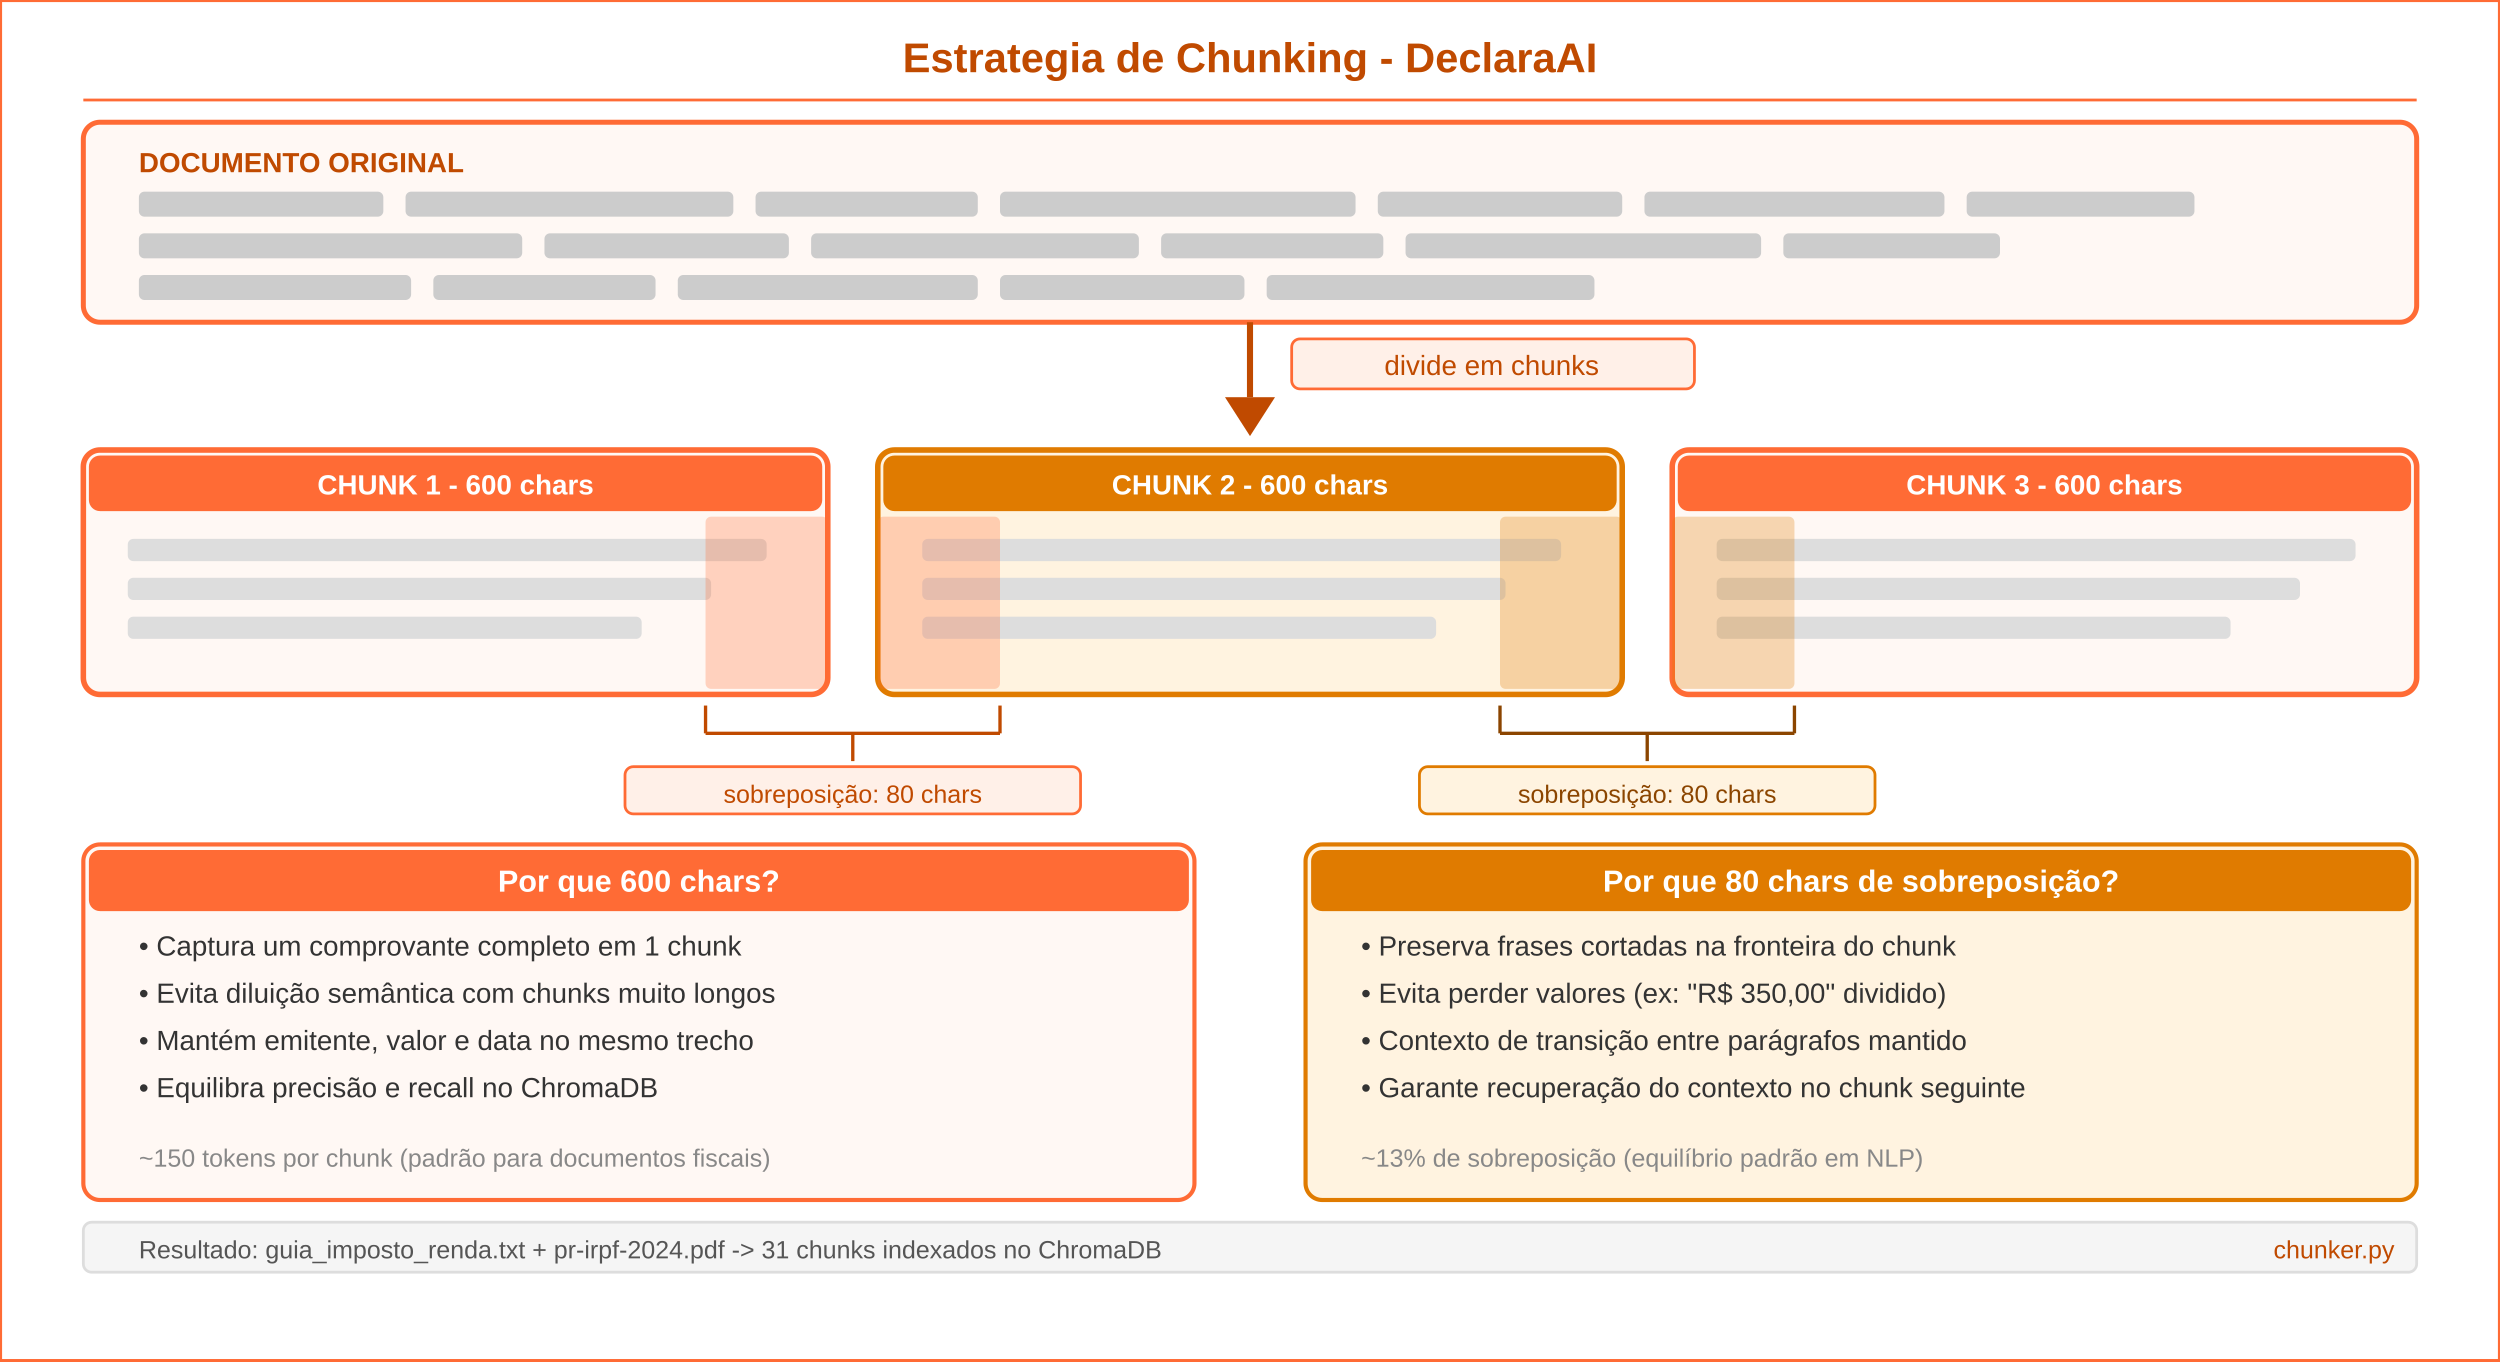
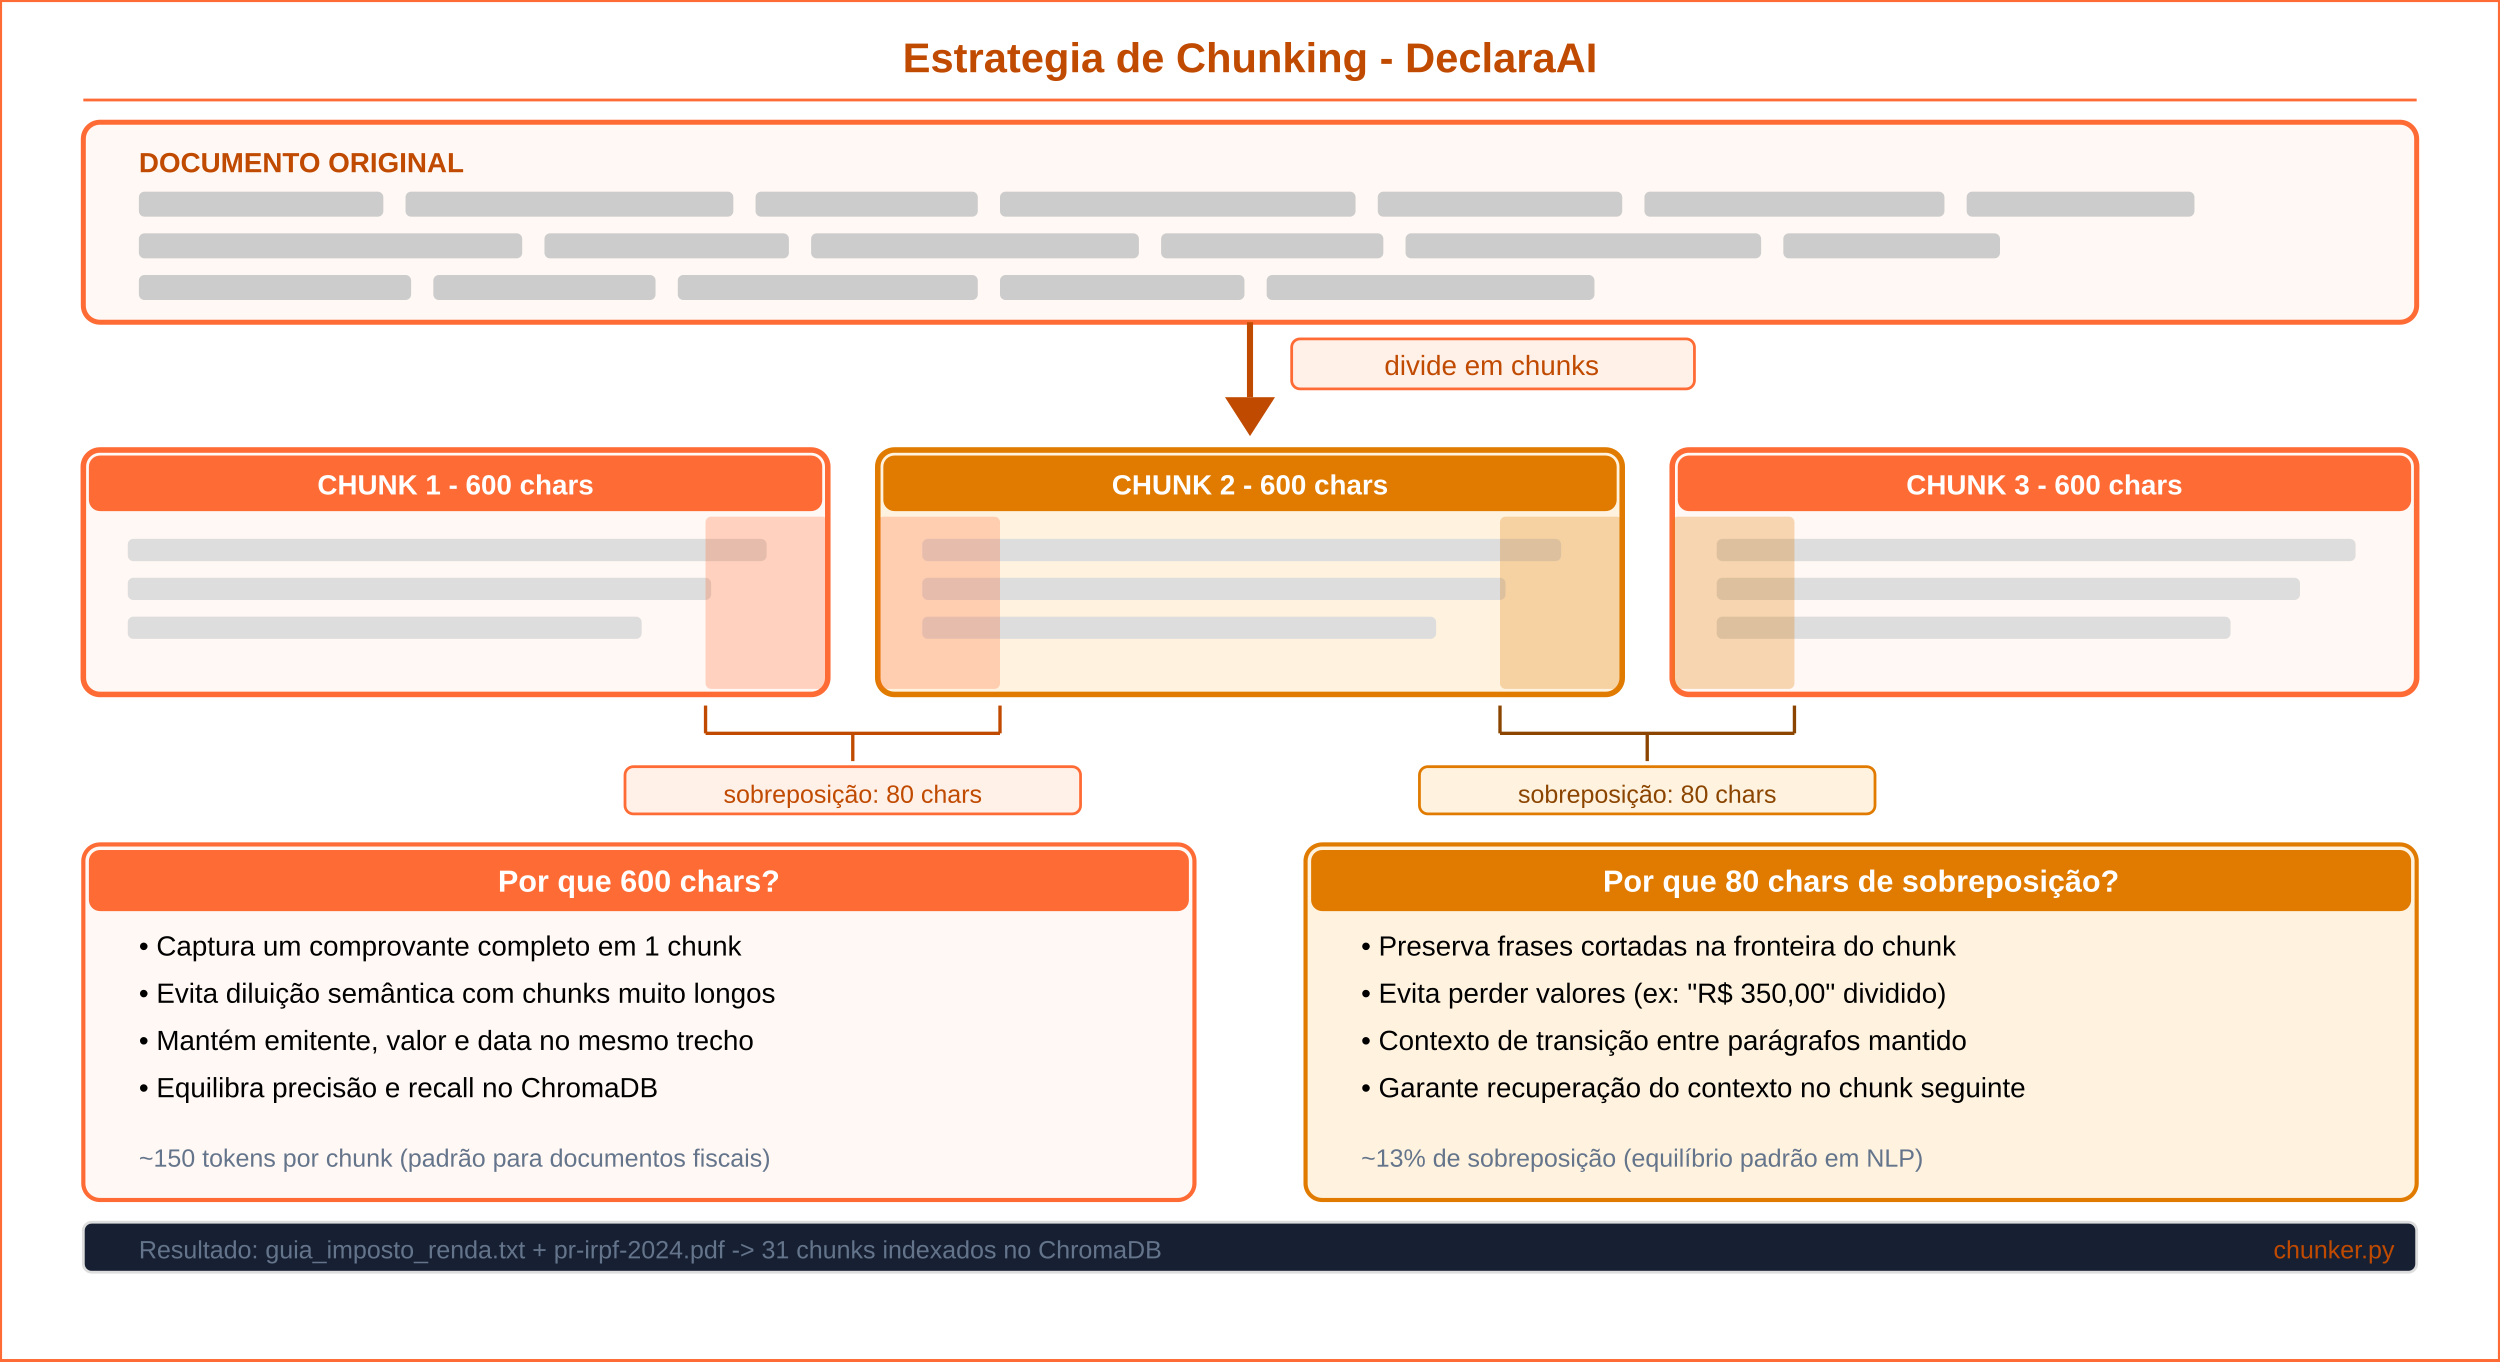
<svg xmlns="http://www.w3.org/2000/svg" viewBox="0 0 900 490" width="900" height="490">
  <rect x="0" y="0" width="900" height="490" fill="#FFFFFF" />
  <rect x="0" y="0" width="900" height="490" fill="none" stroke="#FF6B35" stroke-width="1.5" />
  <text x="450" y="26" text-anchor="middle" font-family="Arial,Helvetica,sans-serif" font-size="15" font-weight="bold" fill="#C04A00">
    Estrategia de Chunking - DeclaraAI
  </text>
  <line x1="30" y1="36" x2="870" y2="36" stroke="#FF6B35" stroke-width="1" />
  <rect x="30" y="44" width="840" height="72" rx="6" fill="#FFF8F4" stroke="#FF6B35" stroke-width="1.8" />
  <text x="50" y="62" font-family="Arial,Helvetica,sans-serif" font-size="10" font-weight="bold" fill="#C04A00">DOCUMENTO ORIGINAL</text>
  <rect x="50" y="69" width="88" height="9" rx="2" fill="#CCCCCC" />
  <rect x="146" y="69" width="118" height="9" rx="2" fill="#CCCCCC" />
  <rect x="272" y="69" width="80" height="9" rx="2" fill="#CCCCCC" />
  <rect x="360" y="69" width="128" height="9" rx="2" fill="#CCCCCC" />
  <rect x="496" y="69" width="88" height="9" rx="2" fill="#CCCCCC" />
  <rect x="592" y="69" width="108" height="9" rx="2" fill="#CCCCCC" />
  <rect x="708" y="69" width="82" height="9" rx="2" fill="#CCCCCC" />
  <rect x="50" y="84" width="138" height="9" rx="2" fill="#CCCCCC" />
  <rect x="196" y="84" width="88" height="9" rx="2" fill="#CCCCCC" />
  <rect x="292" y="84" width="118" height="9" rx="2" fill="#CCCCCC" />
  <rect x="418" y="84" width="80" height="9" rx="2" fill="#CCCCCC" />
  <rect x="506" y="84" width="128" height="9" rx="2" fill="#CCCCCC" />
  <rect x="642" y="84" width="78" height="9" rx="2" fill="#CCCCCC" />
  <rect x="50" y="99" width="98" height="9" rx="2" fill="#CCCCCC" />
  <rect x="156" y="99" width="80" height="9" rx="2" fill="#CCCCCC" />
  <rect x="244" y="99" width="108" height="9" rx="2" fill="#CCCCCC" />
  <rect x="360" y="99" width="88" height="9" rx="2" fill="#CCCCCC" />
  <rect x="456" y="99" width="118" height="9" rx="2" fill="#CCCCCC" />
  <line x1="450" y1="116" x2="450" y2="143" stroke="#C04A00" stroke-width="2.2" />
  <polygon points="441,143 459,143 450,157" fill="#C04A00" />
  <rect x="465" y="122" width="145" height="18" rx="3" fill="#FFF0E8" stroke="#FF6B35" stroke-width="1" />
  <text x="537" y="135" text-anchor="middle" font-family="Arial,Helvetica,sans-serif" font-size="10" fill="#C04A00">divide em chunks</text>
  <rect x="30" y="162" width="268" height="88" rx="6" fill="#FFF8F4" stroke="#FF6B35" stroke-width="2" />
  <rect x="32" y="164" width="264" height="20" rx="4" fill="#FF6B35" />
  <text x="164" y="178" text-anchor="middle" font-family="Arial,Helvetica,sans-serif" font-size="10" font-weight="bold" fill="#FFFFFF">CHUNK 1 - 600 chars</text>
  <rect x="46" y="194" width="230" height="8" rx="2" fill="#DDDDDD" />
  <rect x="46" y="208" width="210" height="8" rx="2" fill="#DDDDDD" />
  <rect x="46" y="222" width="185" height="8" rx="2" fill="#DDDDDD" />
  <rect x="316" y="162" width="268" height="88" rx="6" fill="#FFF3E0" stroke="#E07B00" stroke-width="2" />
  <rect x="318" y="164" width="264" height="20" rx="4" fill="#E07B00" />
  <text x="450" y="178" text-anchor="middle" font-family="Arial,Helvetica,sans-serif" font-size="10" font-weight="bold" fill="#FFFFFF">CHUNK 2 - 600 chars</text>
  <rect x="332" y="194" width="230" height="8" rx="2" fill="#DDDDDD" />
  <rect x="332" y="208" width="210" height="8" rx="2" fill="#DDDDDD" />
  <rect x="332" y="222" width="185" height="8" rx="2" fill="#DDDDDD" />
  <rect x="602" y="162" width="268" height="88" rx="6" fill="#FFF8F4" stroke="#FF6B35" stroke-width="2" />
  <rect x="604" y="164" width="264" height="20" rx="4" fill="#FF6B35" />
  <text x="736" y="178" text-anchor="middle" font-family="Arial,Helvetica,sans-serif" font-size="10" font-weight="bold" fill="#FFFFFF">CHUNK 3 - 600 chars</text>
  <rect x="618" y="194" width="230" height="8" rx="2" fill="#DDDDDD" />
  <rect x="618" y="208" width="210" height="8" rx="2" fill="#DDDDDD" />
  <rect x="618" y="222" width="185" height="8" rx="2" fill="#DDDDDD" />
  <rect x="254" y="186" width="44" height="62" rx="2" fill="#FF6B35" fill-opacity="0.28" />
  <rect x="316" y="186" width="44" height="62" rx="2" fill="#FF6B35" fill-opacity="0.28" />
  <rect x="540" y="186" width="44" height="62" rx="2" fill="#E07B00" fill-opacity="0.28" />
  <rect x="602" y="186" width="44" height="62" rx="2" fill="#E07B00" fill-opacity="0.28" />
  <line x1="254" y1="254" x2="254" y2="264" stroke="#C04A00" stroke-width="1.2" />
  <line x1="360" y1="254" x2="360" y2="264" stroke="#C04A00" stroke-width="1.2" />
  <line x1="254" y1="264" x2="360" y2="264" stroke="#C04A00" stroke-width="1.2" />
  <line x1="307" y1="264" x2="307" y2="274" stroke="#C04A00" stroke-width="1.2" />
  <rect x="225" y="276" width="164" height="17" rx="3" fill="#FFF0E8" stroke="#FF6B35" stroke-width="1" />
  <text x="307" y="289" text-anchor="middle" font-family="Arial,Helvetica,sans-serif" font-size="9" fill="#C04A00">sobreposição: 80 chars</text>
  <line x1="540" y1="254" x2="540" y2="264" stroke="#8B4500" stroke-width="1.2" />
  <line x1="646" y1="254" x2="646" y2="264" stroke="#8B4500" stroke-width="1.2" />
  <line x1="540" y1="264" x2="646" y2="264" stroke="#8B4500" stroke-width="1.2" />
  <line x1="593" y1="264" x2="593" y2="274" stroke="#8B4500" stroke-width="1.2" />
  <rect x="511" y="276" width="164" height="17" rx="3" fill="#FFF3E0" stroke="#E07B00" stroke-width="1" />
  <text x="593" y="289" text-anchor="middle" font-family="Arial,Helvetica,sans-serif" font-size="9" fill="#8B4500">sobreposição: 80 chars</text>
  <rect x="30" y="304" width="400" height="128" rx="6" fill="#FFF8F4" stroke="#FF6B35" stroke-width="1.5" />
  <rect x="32" y="306" width="396" height="22" rx="4" fill="#FF6B35" />
  <text x="230" y="321" text-anchor="middle" font-family="Arial,Helvetica,sans-serif" font-size="11" font-weight="bold" fill="#FFFFFF">Por que 600 chars?</text>
-   <text x="50" y="344" font-family="Arial,Helvetica,sans-serif" font-size="10" fill="#333333">
+   <text x="50" y="344" font-family="Arial,Helvetica,sans-serif" font-size="10" fill="#E2E8F0333">
    • Captura um comprovante completo em 1 chunk
  </text>
-   <text x="50" y="361" font-family="Arial,Helvetica,sans-serif" font-size="10" fill="#333333">
+   <text x="50" y="361" font-family="Arial,Helvetica,sans-serif" font-size="10" fill="#E2E8F0333">
    • Evita diluição semântica com chunks muito longos
  </text>
-   <text x="50" y="378" font-family="Arial,Helvetica,sans-serif" font-size="10" fill="#333333">
+   <text x="50" y="378" font-family="Arial,Helvetica,sans-serif" font-size="10" fill="#E2E8F0333">
    • Mantém emitente, valor e data no mesmo trecho
  </text>
-   <text x="50" y="395" font-family="Arial,Helvetica,sans-serif" font-size="10" fill="#333333">
+   <text x="50" y="395" font-family="Arial,Helvetica,sans-serif" font-size="10" fill="#E2E8F0333">
    • Equilibra precisão e recall no ChromaDB
  </text>
-   <text x="50" y="420" font-family="Arial,Helvetica,sans-serif" font-size="9" fill="#888888">
+   <text x="50" y="420" font-family="Arial,Helvetica,sans-serif" font-size="9" fill="#64748B">
    ~150 tokens por chunk (padrão para documentos fiscais)
  </text>
  <rect x="470" y="304" width="400" height="128" rx="6" fill="#FFF3E0" stroke="#E07B00" stroke-width="1.5" />
  <rect x="472" y="306" width="396" height="22" rx="4" fill="#E07B00" />
  <text x="670" y="321" text-anchor="middle" font-family="Arial,Helvetica,sans-serif" font-size="11" font-weight="bold" fill="#FFFFFF">Por que 80 chars de sobreposição?</text>
-   <text x="490" y="344" font-family="Arial,Helvetica,sans-serif" font-size="10" fill="#333333">
+   <text x="490" y="344" font-family="Arial,Helvetica,sans-serif" font-size="10" fill="#E2E8F0333">
    • Preserva frases cortadas na fronteira do chunk
  </text>
-   <text x="490" y="361" font-family="Arial,Helvetica,sans-serif" font-size="10" fill="#333333">
+   <text x="490" y="361" font-family="Arial,Helvetica,sans-serif" font-size="10" fill="#E2E8F0333">
    • Evita perder valores (ex: "R$ 350,00" dividido)
  </text>
-   <text x="490" y="378" font-family="Arial,Helvetica,sans-serif" font-size="10" fill="#333333">
+   <text x="490" y="378" font-family="Arial,Helvetica,sans-serif" font-size="10" fill="#E2E8F0333">
    • Contexto de transição entre parágrafos mantido
  </text>
-   <text x="490" y="395" font-family="Arial,Helvetica,sans-serif" font-size="10" fill="#333333">
+   <text x="490" y="395" font-family="Arial,Helvetica,sans-serif" font-size="10" fill="#E2E8F0333">
    • Garante recuperação do contexto no chunk seguinte
  </text>
-   <text x="490" y="420" font-family="Arial,Helvetica,sans-serif" font-size="9" fill="#888888">
+   <text x="490" y="420" font-family="Arial,Helvetica,sans-serif" font-size="9" fill="#64748B">
    ~13% de sobreposição (equilíbrio padrão em NLP)
  </text>
-   <rect x="30" y="440" width="840" height="18" rx="3" fill="#F5F5F5" stroke="#DDDDDD" stroke-width="1" />
-   <text x="50" y="453" font-family="Arial,Helvetica,sans-serif" font-size="9" fill="#555555">
+   <rect x="30" y="440" width="840" height="18" rx="3" fill="#172033" stroke="#DDDDDD" stroke-width="1" />
+   <text x="50" y="453" font-family="Arial,Helvetica,sans-serif" font-size="9" fill="#64748B">
    Resultado: guia_imposto_renda.txt + pr-irpf-2024.pdf  -&gt;  31 chunks indexados no ChromaDB
  </text>
  <text x="862" y="453" text-anchor="end" font-family="Arial,Helvetica,sans-serif" font-size="9" fill="#C04A00">chunker.py</text>
</svg>
